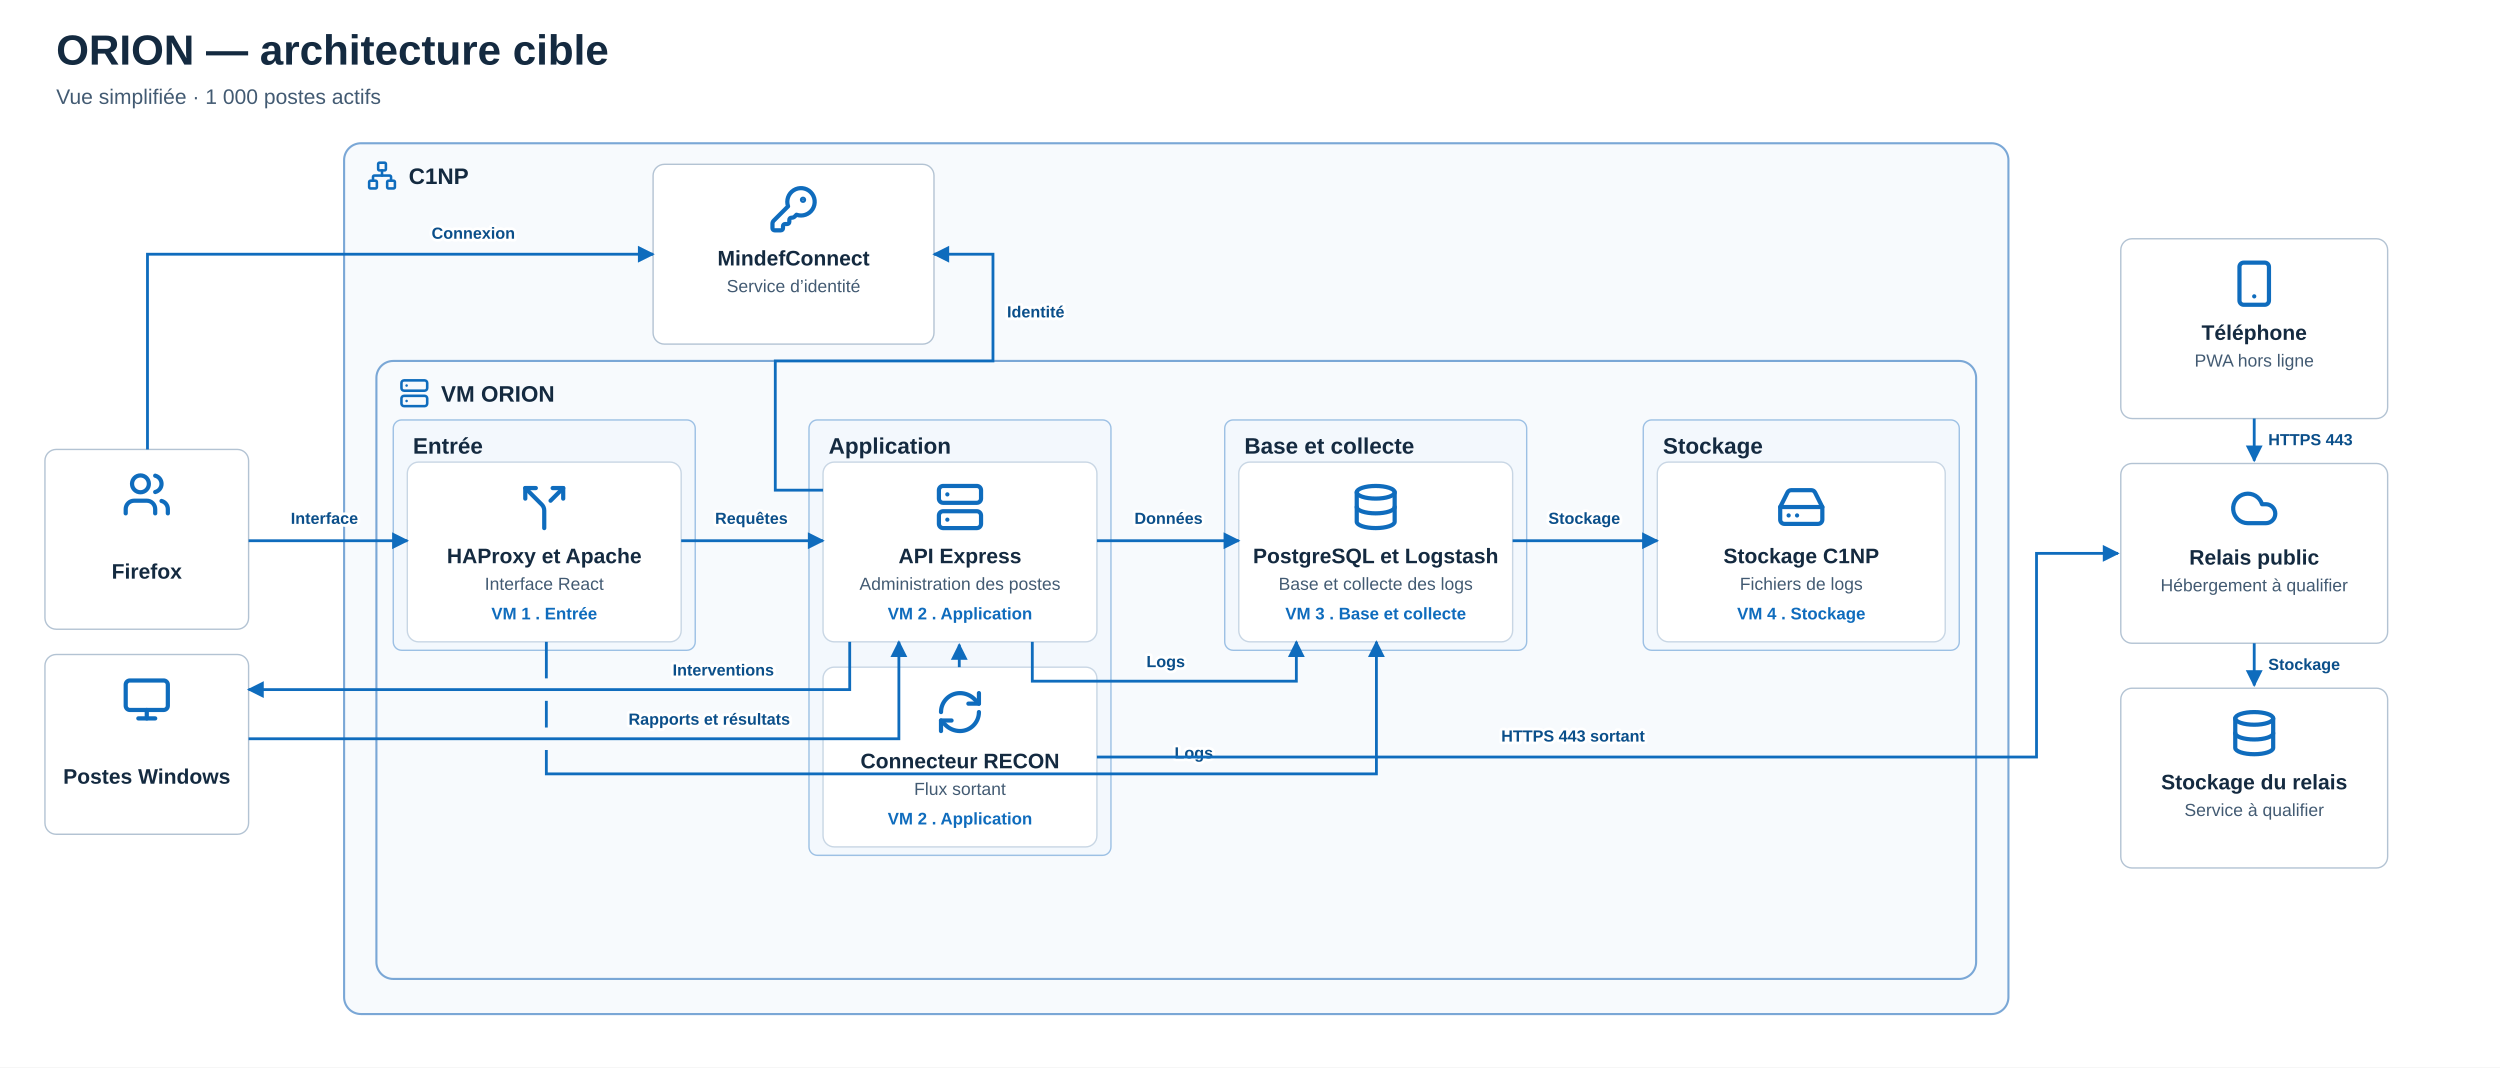
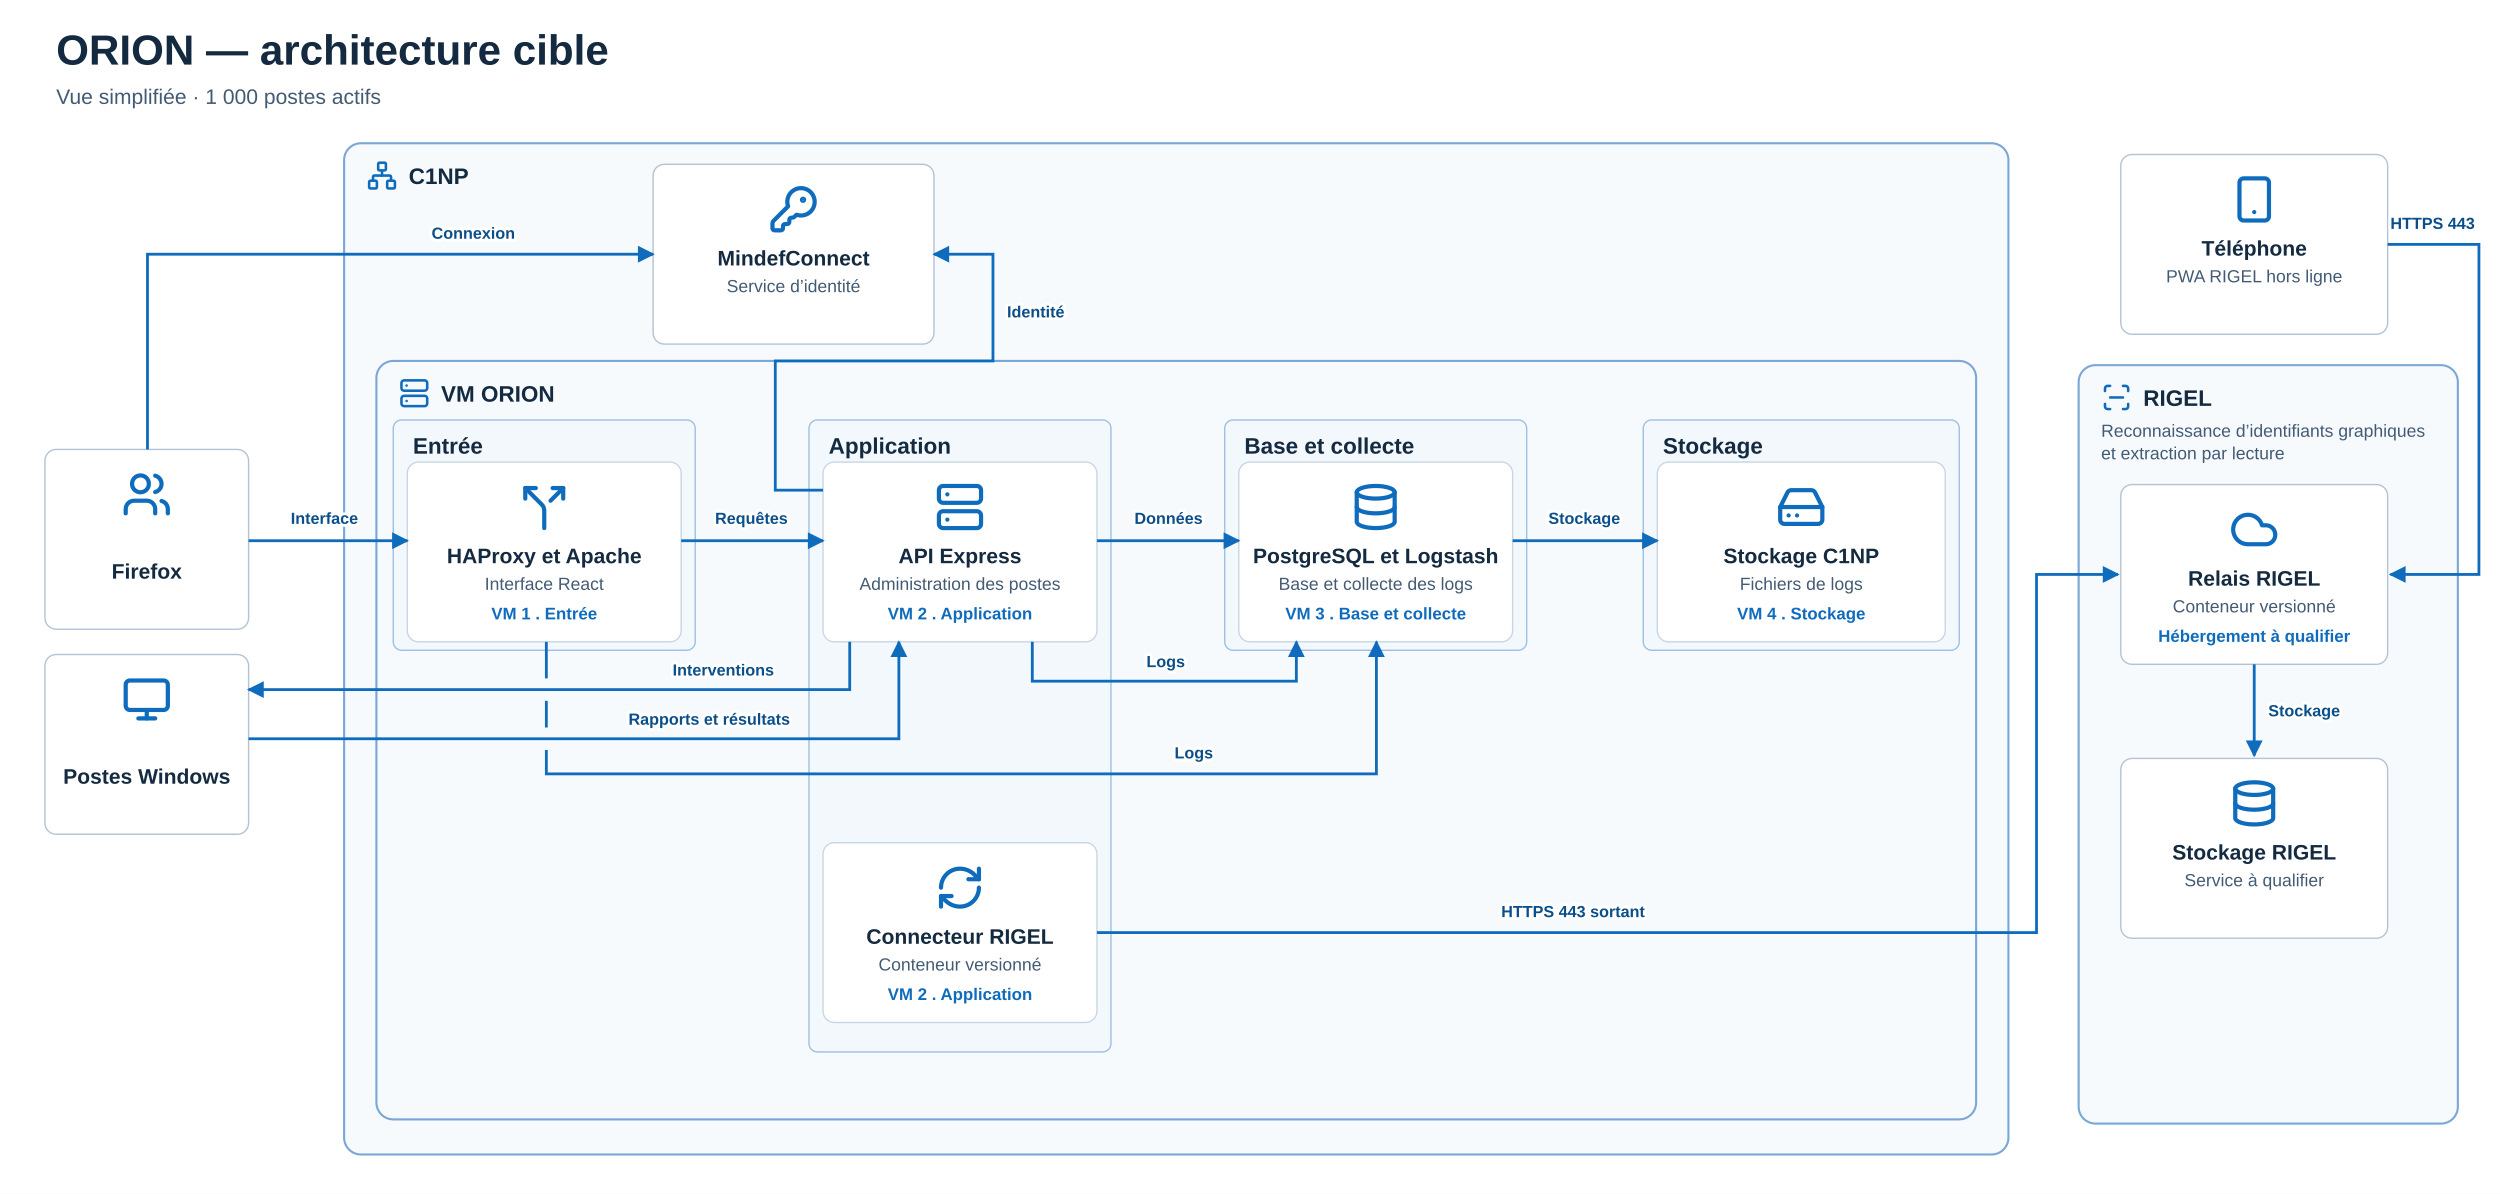
- <svg xmlns="http://www.w3.org/2000/svg" width="1780" height="760" viewBox="0 0 1780 760" role="img" aria-labelledby="title desc">
+ <svg xmlns="http://www.w3.org/2000/svg" width="1780" height="850" viewBox="0 0 1780 850" role="img" aria-labelledby="title desc">
  <defs>
    <marker id="arrow" viewBox="0 0 10 10" refX="9" refY="5" markerWidth="6" markerHeight="6" orient="auto">
      <path d="M0 0 L10 5 L0 10 Z" fill="#0f6cbd" />
    </marker>
    <marker id="arrow-start" viewBox="0 0 10 10" refX="1" refY="5" markerWidth="6" markerHeight="6" orient="auto">
      <path d="M10 0 L0 5 L10 10 Z" fill="#0f6cbd" />
    </marker>
    <symbol id="i-network" viewBox="0 0 24 24" fill="none" stroke="currentColor" stroke-width="2" stroke-linecap="round" stroke-linejoin="round">
      <rect x="16" y="16" width="6" height="6" rx="1" />
      <rect x="2" y="16" width="6" height="6" rx="1" />
      <rect x="9" y="2" width="6" height="6" rx="1" />
      <path d="M5 16v-3a1 1 0 0 1 1-1h12a1 1 0 0 1 1 1v3" />
      <path d="M12 12V8" />
    </symbol>
    <symbol id="i-server" viewBox="0 0 24 24" fill="none" stroke="currentColor" stroke-width="2" stroke-linecap="round" stroke-linejoin="round">
      <rect width="20" height="8" x="2" y="2" rx="2" ry="2" />
      <rect width="20" height="8" x="2" y="14" rx="2" ry="2" />
      <line x1="6" x2="6.01" y1="6" y2="6" />
      <line x1="6" x2="6.01" y1="18" y2="18" />
    </symbol>
    <symbol id="i-users" viewBox="0 0 24 24" fill="none" stroke="currentColor" stroke-width="2" stroke-linecap="round" stroke-linejoin="round">
      <path d="M16 21v-2a4 4 0 0 0-4-4H6a4 4 0 0 0-4 4v2" />
      <circle cx="9" cy="7" r="4" />
      <path d="M22 21v-2a4 4 0 0 0-3-3.87" />
      <path d="M16 3.13a4 4 0 0 1 0 7.75" />
    </symbol>
    <symbol id="i-monitor" viewBox="0 0 24 24" fill="none" stroke="currentColor" stroke-width="2" stroke-linecap="round" stroke-linejoin="round">
      <rect width="20" height="14" x="2" y="3" rx="2" />
      <line x1="8" x2="16" y1="21" y2="21" />
      <line x1="12" x2="12" y1="17" y2="21" />
    </symbol>
    <symbol id="i-key-round" viewBox="0 0 24 24" fill="none" stroke="currentColor" stroke-width="2" stroke-linecap="round" stroke-linejoin="round">
      <path d="M2.586 17.414A2 2 0 0 0 2 18.828V21a1 1 0 0 0 1 1h3a1 1 0 0 0 1-1v-1a1 1 0 0 1 1-1h1a1 1 0 0 0 1-1v-1a1 1 0 0 1 1-1h.172a2 2 0 0 0 1.414-.586l.814-.814a6.5 6.5 0 1 0-4-4z" />
      <circle cx="16.5" cy="7.5" r=".5" fill="currentColor" />
    </symbol>
    <symbol id="i-split" viewBox="0 0 24 24" fill="none" stroke="currentColor" stroke-width="2" stroke-linecap="round" stroke-linejoin="round">
      <path d="M16 3h5v5" />
      <path d="M8 3H3v5" />
      <path d="M12 22v-8.3a4 4 0 0 0-1.172-2.872L3 3" />
      <path d="m15 9 6-6" />
    </symbol>
    <symbol id="i-refresh-cw" viewBox="0 0 24 24" fill="none" stroke="currentColor" stroke-width="2" stroke-linecap="round" stroke-linejoin="round">
      <path d="M3 12a9 9 0 0 1 9-9 9.75 9.75 0 0 1 6.74 2.74L21 8" />
      <path d="M21 3v5h-5" />
      <path d="M21 12a9 9 0 0 1-9 9 9.75 9.75 0 0 1-6.74-2.74L3 16" />
      <path d="M8 16H3v5" />
    </symbol>
    <symbol id="i-database" viewBox="0 0 24 24" fill="none" stroke="currentColor" stroke-width="2" stroke-linecap="round" stroke-linejoin="round">
      <ellipse cx="12" cy="5" rx="9" ry="3" />
      <path d="M3 5V19A9 3 0 0 0 21 19V5" />
      <path d="M3 12A9 3 0 0 0 21 12" />
    </symbol>
    <symbol id="i-hard-drive" viewBox="0 0 24 24" fill="none" stroke="currentColor" stroke-width="2" stroke-linecap="round" stroke-linejoin="round">
      <line x1="22" x2="2" y1="12" y2="12" />
      <path d="M5.45 5.11 2 12v6a2 2 0 0 0 2 2h16a2 2 0 0 0 2-2v-6l-3.45-6.89A2 2 0 0 0 16.76 4H7.24a2 2 0 0 0-1.79 1.11z" />
      <line x1="6" x2="6.01" y1="16" y2="16" />
      <line x1="10" x2="10.01" y1="16" y2="16" />
    </symbol>
    <symbol id="i-smartphone" viewBox="0 0 24 24" fill="none" stroke="currentColor" stroke-width="2" stroke-linecap="round" stroke-linejoin="round">
      <rect width="14" height="20" x="5" y="2" rx="2" ry="2" />
      <path d="M12 18h.01" />
    </symbol>
+     <symbol id="i-scan-line" viewBox="0 0 24 24" fill="none" stroke="currentColor" stroke-width="2" stroke-linecap="round" stroke-linejoin="round">
+       <path d="M3 7V5a2 2 0 0 1 2-2h2" />
+       <path d="M17 3h2a2 2 0 0 1 2 2v2" />
+       <path d="M21 17v2a2 2 0 0 1-2 2h-2" />
+       <path d="M7 21H5a2 2 0 0 1-2-2v-2" />
+       <path d="M7 12h10" />
+     </symbol>
    <symbol id="i-cloud" viewBox="0 0 24 24" fill="none" stroke="currentColor" stroke-width="2" stroke-linecap="round" stroke-linejoin="round">
      <path d="M17.5 19H9a7 7 0 1 1 6.71-9h1.79a4.5 4.5 0 1 1 0 9Z" />
    </symbol>
  </defs>
  <style>
text{font-family:'Segoe UI',Arial,Helvetica,sans-serif;fill:#142a40}
.title{font-size:30px;font-weight:bold}
.body{font-size:15px;fill:#425a72}
.frame,.zname{font-size:16px;font-weight:bold}
.vm{font-size:15px;font-weight:bold}
.service{font-size:14px;font-weight:bold}
.cname{font-size:15px;font-weight:bold}
.crole{font-size:12.5px;fill:#425a72}
.cvm{font-size:12px;font-weight:bold;fill:#0f6cbd}
.caption{font-size:12.5px;fill:#425a72}
.vol{font-size:12.5px;font-weight:bold;fill:#24603d}
.tag{font-size:10.5px;font-weight:bold;fill:#0f6cbd;letter-spacing:.3px}
.tag.host{fill:#a06a00}
.badge{font-size:10.5px;font-weight:bold;fill:#254e78;letter-spacing:.5px}
.step{font-size:13px;font-weight:bold;fill:#fff}
.route{font-size:11.5px;font-weight:bold;fill:#0b4f8a;paint-order:stroke;stroke:#fff;stroke-width:4;stroke-linejoin:round}
.flow{fill:none;stroke:#0f6cbd;stroke-width:2}
.auto{stroke-dasharray:6 4}
</style>
-   <rect width="1780" height="760" fill="#fff" />
+   <rect width="1780" height="850" fill="#fff" />
  <text x="40" y="46" class="title" text-anchor="start">ORION — architecture cible</text>
  <text x="40" y="74" class="body" text-anchor="start">Vue simplifiée · 1 000 postes actifs</text>
-   <rect x="245" y="102" width="1185" height="620" rx="12" fill="#f7fafd" stroke="#7aa7d6" stroke-width="1.5" />
+   <rect x="245" y="102" width="1185" height="720" rx="12" fill="#f7fafd" stroke="#7aa7d6" stroke-width="1.5" />
  <use href="#i-network" x="261" y="114" width="22" height="22" style="color:#0f6cbd" />
  <text x="291" y="131" class="frame" text-anchor="start">C1NP</text>
-   <rect x="268" y="257" width="1139" height="440" rx="12" fill="#f7fafd" stroke="#7aa7d6" stroke-width="1.5" />
+   <rect x="268" y="257" width="1139" height="540" rx="12" fill="#f7fafd" stroke="#7aa7d6" stroke-width="1.5" />
  <use href="#i-server" x="284" y="269" width="22" height="22" style="color:#0f6cbd" />
  <text x="314" y="286" class="frame" text-anchor="start">VM ORION</text>
  <rect x="280" y="299" width="215" height="164" rx="6" fill="#f3f8fd" stroke="#9cc0e4" />
  <text x="294" y="323" class="zname" text-anchor="start">Entrée</text>
-   <rect x="576" y="299" width="215" height="310" rx="6" fill="#f3f8fd" stroke="#9cc0e4" />
+   <rect x="576" y="299" width="215" height="450" rx="6" fill="#f3f8fd" stroke="#9cc0e4" />
  <text x="590" y="323" class="zname" text-anchor="start">Application</text>
  <rect x="872" y="299" width="215" height="164" rx="6" fill="#f3f8fd" stroke="#9cc0e4" />
  <text x="886" y="323" class="zname" text-anchor="start">Base et collecte</text>
  <rect x="1170" y="299" width="225" height="164" rx="6" fill="#f3f8fd" stroke="#9cc0e4" />
  <text x="1184" y="323" class="zname" text-anchor="start">Stockage</text>
  <rect x="32" y="320" width="145" height="128" rx="8" fill="#fff" stroke="#b3c3d3" />
  <use href="#i-users" x="86.5" y="334" width="36" height="36" style="color:#0f6cbd" />
  <text x="104.5" y="412" class="cname" text-anchor="middle">Firefox</text>
  <rect x="32" y="466" width="145" height="128" rx="8" fill="#fff" stroke="#b3c3d3" />
  <use href="#i-monitor" x="86.5" y="480" width="36" height="36" style="color:#0f6cbd" />
  <text x="104.5" y="558" class="cname" text-anchor="middle">Postes Windows</text>
  <rect x="465" y="117" width="200" height="128" rx="8" fill="#fff" stroke="#b3c3d3" />
  <use href="#i-key-round" x="547" y="131" width="36" height="36" style="color:#0f6cbd" />
  <text x="565" y="189" class="cname" text-anchor="middle">MindefConnect</text>
  <text x="565" y="208" class="crole" text-anchor="middle">Service d’identité</text>
  <rect x="290" y="329" width="195" height="128" rx="8" fill="#fff" stroke="#c8d6e4" />
  <use href="#i-split" x="369.5" y="343" width="36" height="36" style="color:#0f6cbd" />
  <text x="387.5" y="401" class="cname" text-anchor="middle">HAProxy et Apache</text>
  <text x="387.5" y="420" class="crole" text-anchor="middle">Interface React</text>
  <text x="387.5" y="441" class="cvm" text-anchor="middle">VM 1 . Entrée</text>
  <rect x="586" y="329" width="195" height="128" rx="8" fill="#fff" stroke="#c8d6e4" />
  <use href="#i-server" x="665.5" y="343" width="36" height="36" style="color:#0f6cbd" />
  <text x="683.5" y="401" class="cname" text-anchor="middle">API Express</text>
  <text x="683.5" y="420" class="crole" text-anchor="middle">Administration des postes</text>
  <text x="683.5" y="441" class="cvm" text-anchor="middle">VM 2 . Application</text>
-   <rect x="586" y="475" width="195" height="128" rx="8" fill="#fff" stroke="#c8d6e4" />
-   <use href="#i-refresh-cw" x="665.5" y="489" width="36" height="36" style="color:#0f6cbd" />
-   <text x="683.5" y="547" class="cname" text-anchor="middle">Connecteur RECON</text>
-   <text x="683.5" y="566" class="crole" text-anchor="middle">Flux sortant</text>
-   <text x="683.5" y="587" class="cvm" text-anchor="middle">VM 2 . Application</text>
+   <rect x="586" y="600" width="195" height="128" rx="8" fill="#fff" stroke="#c8d6e4" />
+   <use href="#i-refresh-cw" x="665.5" y="614" width="36" height="36" style="color:#0f6cbd" />
+   <text x="683.5" y="672" class="cname" text-anchor="middle">Connecteur RIGEL</text>
+   <text x="683.5" y="691" class="crole" text-anchor="middle">Conteneur versionné</text>
+   <text x="683.5" y="712" class="cvm" text-anchor="middle">VM 2 . Application</text>
  <rect x="882" y="329" width="195" height="128" rx="8" fill="#fff" stroke="#c8d6e4" />
  <use href="#i-database" x="961.5" y="343" width="36" height="36" style="color:#0f6cbd" />
  <text x="979.5" y="401" class="cname" text-anchor="middle">PostgreSQL et Logstash</text>
  <text x="979.5" y="420" class="crole" text-anchor="middle">Base et collecte des logs</text>
  <text x="979.5" y="441" class="cvm" text-anchor="middle">VM 3 . Base et collecte</text>
  <rect x="1180" y="329" width="205" height="128" rx="8" fill="#fff" stroke="#c8d6e4" />
  <use href="#i-hard-drive" x="1264.5" y="343" width="36" height="36" style="color:#0f6cbd" />
  <text x="1282.5" y="401" class="cname" text-anchor="middle">Stockage C1NP</text>
  <text x="1282.5" y="420" class="crole" text-anchor="middle">Fichiers de logs</text>
  <text x="1282.5" y="441" class="cvm" text-anchor="middle">VM 4 . Stockage</text>
-   <rect x="1510" y="170" width="190" height="128" rx="8" fill="#fff" stroke="#b3c3d3" />
-   <use href="#i-smartphone" x="1587" y="184" width="36" height="36" style="color:#0f6cbd" />
-   <text x="1605" y="242" class="cname" text-anchor="middle">Téléphone</text>
-   <text x="1605" y="261" class="crole" text-anchor="middle">PWA hors ligne</text>
-   <rect x="1510" y="330" width="190" height="128" rx="8" fill="#fff" stroke="#b3c3d3" />
-   <use href="#i-cloud" x="1587" y="344" width="36" height="36" style="color:#0f6cbd" />
-   <text x="1605" y="402" class="cname" text-anchor="middle">Relais public</text>
-   <text x="1605" y="421" class="crole" text-anchor="middle">Hébergement à qualifier</text>
-   <rect x="1510" y="490" width="190" height="128" rx="8" fill="#fff" stroke="#b3c3d3" />
-   <use href="#i-database" x="1587" y="504" width="36" height="36" style="color:#0f6cbd" />
-   <text x="1605" y="562" class="cname" text-anchor="middle">Stockage du relais</text>
-   <text x="1605" y="581" class="crole" text-anchor="middle">Service à qualifier</text>
+   <rect x="1510" y="110" width="190" height="128" rx="8" fill="#fff" stroke="#b3c3d3" />
+   <use href="#i-smartphone" x="1587" y="124" width="36" height="36" style="color:#0f6cbd" />
+   <text x="1605" y="182" class="cname" text-anchor="middle">Téléphone</text>
+   <text x="1605" y="201" class="crole" text-anchor="middle">PWA RIGEL hors ligne</text>
+   <rect x="1480" y="260" width="270" height="540" rx="12" fill="#f7fafd" stroke="#7aa7d6" stroke-width="1.5" />
+   <use href="#i-scan-line" x="1496" y="272" width="22" height="22" style="color:#0f6cbd" />
+   <text x="1526" y="289" class="frame" text-anchor="start">RIGEL</text>
+   <text x="1496" y="311" class="caption" text-anchor="start">Reconnaissance d’identifiants graphiques</text>
+   <text x="1496" y="327" class="caption" text-anchor="start">et extraction par lecture</text>
+   <rect x="1510" y="345" width="190" height="128" rx="8" fill="#fff" stroke="#b3c3d3" />
+   <use href="#i-cloud" x="1587" y="359" width="36" height="36" style="color:#0f6cbd" />
+   <text x="1605" y="417" class="cname" text-anchor="middle">Relais RIGEL</text>
+   <text x="1605" y="436" class="crole" text-anchor="middle">Conteneur versionné</text>
+   <text x="1605" y="457" class="cvm" text-anchor="middle">Hébergement à qualifier</text>
+   <rect x="1510" y="540" width="190" height="128" rx="8" fill="#fff" stroke="#b3c3d3" />
+   <use href="#i-database" x="1587" y="554" width="36" height="36" style="color:#0f6cbd" />
+   <text x="1605" y="612" class="cname" text-anchor="middle">Stockage RIGEL</text>
+   <text x="1605" y="631" class="crole" text-anchor="middle">Service à qualifier</text>
  <path d="M177 385 L290 385" class="flow" marker-end="url(#arrow)" />
  <text x="231" y="373" class="route" text-anchor="middle">Interface</text>
  <path d="M485 385 L586 385" class="flow" marker-end="url(#arrow)" />
  <text x="535" y="373" class="route" text-anchor="middle">Requêtes</text>
  <path d="M781 385 L882 385" class="flow" marker-end="url(#arrow)" />
  <text x="832" y="373" class="route" text-anchor="middle">Données</text>
  <path d="M1077 385 L1180 385" class="flow" marker-end="url(#arrow)" />
  <text x="1128" y="373" class="route" text-anchor="middle">Stockage</text>
  <path d="M105 320 L105 181 L465 181" class="flow" marker-end="url(#arrow)" />
  <text x="337" y="170" class="route" text-anchor="middle">Connexion</text>
  <path d="M586 349 L552 349 L552 257 L707 257 L707 181 L665 181" class="flow" marker-end="url(#arrow)" />
  <text x="717" y="226" class="route" text-anchor="start">Identité</text>
  <path d="M177 526 L640 526 L640 457" class="flow" marker-end="url(#arrow)" />
  <text x="505" y="516" class="route" text-anchor="middle">Rapports et résultats</text>
  <path d="M605 457 L605 491 L177 491" class="flow" marker-end="url(#arrow)" />
  <text x="515" y="481" class="route" text-anchor="middle">Interventions</text>
  <path d="M389 457V483 M389 499V518" class="flow" />
  <path d="M389 534 L389 551 L980 551 L980 457" class="flow" marker-end="url(#arrow)" />
  <text x="850" y="540" class="route" text-anchor="middle">Logs</text>
  <path d="M735 457 L735 485 L923 485 L923 457" class="flow" marker-end="url(#arrow)" />
  <text x="830" y="475" class="route" text-anchor="middle">Logs</text>
-   <path d="M1605 298 L1605 328" class="flow" marker-end="url(#arrow)" />
-   <text x="1615" y="317" class="route" text-anchor="start">HTTPS 443</text>
-   <path d="M1605 458 L1605 488" class="flow" marker-end="url(#arrow)" />
-   <text x="1615" y="477" class="route" text-anchor="start">Stockage</text>
-   <path d="M781 539 L1450 539 L1450 394 L1508 394" class="flow" marker-end="url(#arrow)" />
-   <text x="1120" y="528" class="route" text-anchor="middle">HTTPS 443 sortant</text>
-   <path d="M683 475 L683 459" class="flow" marker-end="url(#arrow)" />
+   <path d="M1700 174 L1765 174 L1765 409 L1702 409" class="flow" marker-end="url(#arrow)" />
+   <text x="1732" y="163" class="route" text-anchor="middle">HTTPS 443</text>
+   <path d="M1605 473 L1605 538" class="flow" marker-end="url(#arrow)" />
+   <text x="1615" y="510" class="route" text-anchor="start">Stockage</text>
+   <path d="M781 664 L1450 664 L1450 409 L1508 409" class="flow" marker-end="url(#arrow)" />
+   <text x="1120" y="653" class="route" text-anchor="middle">HTTPS 443 sortant</text>
</svg>
